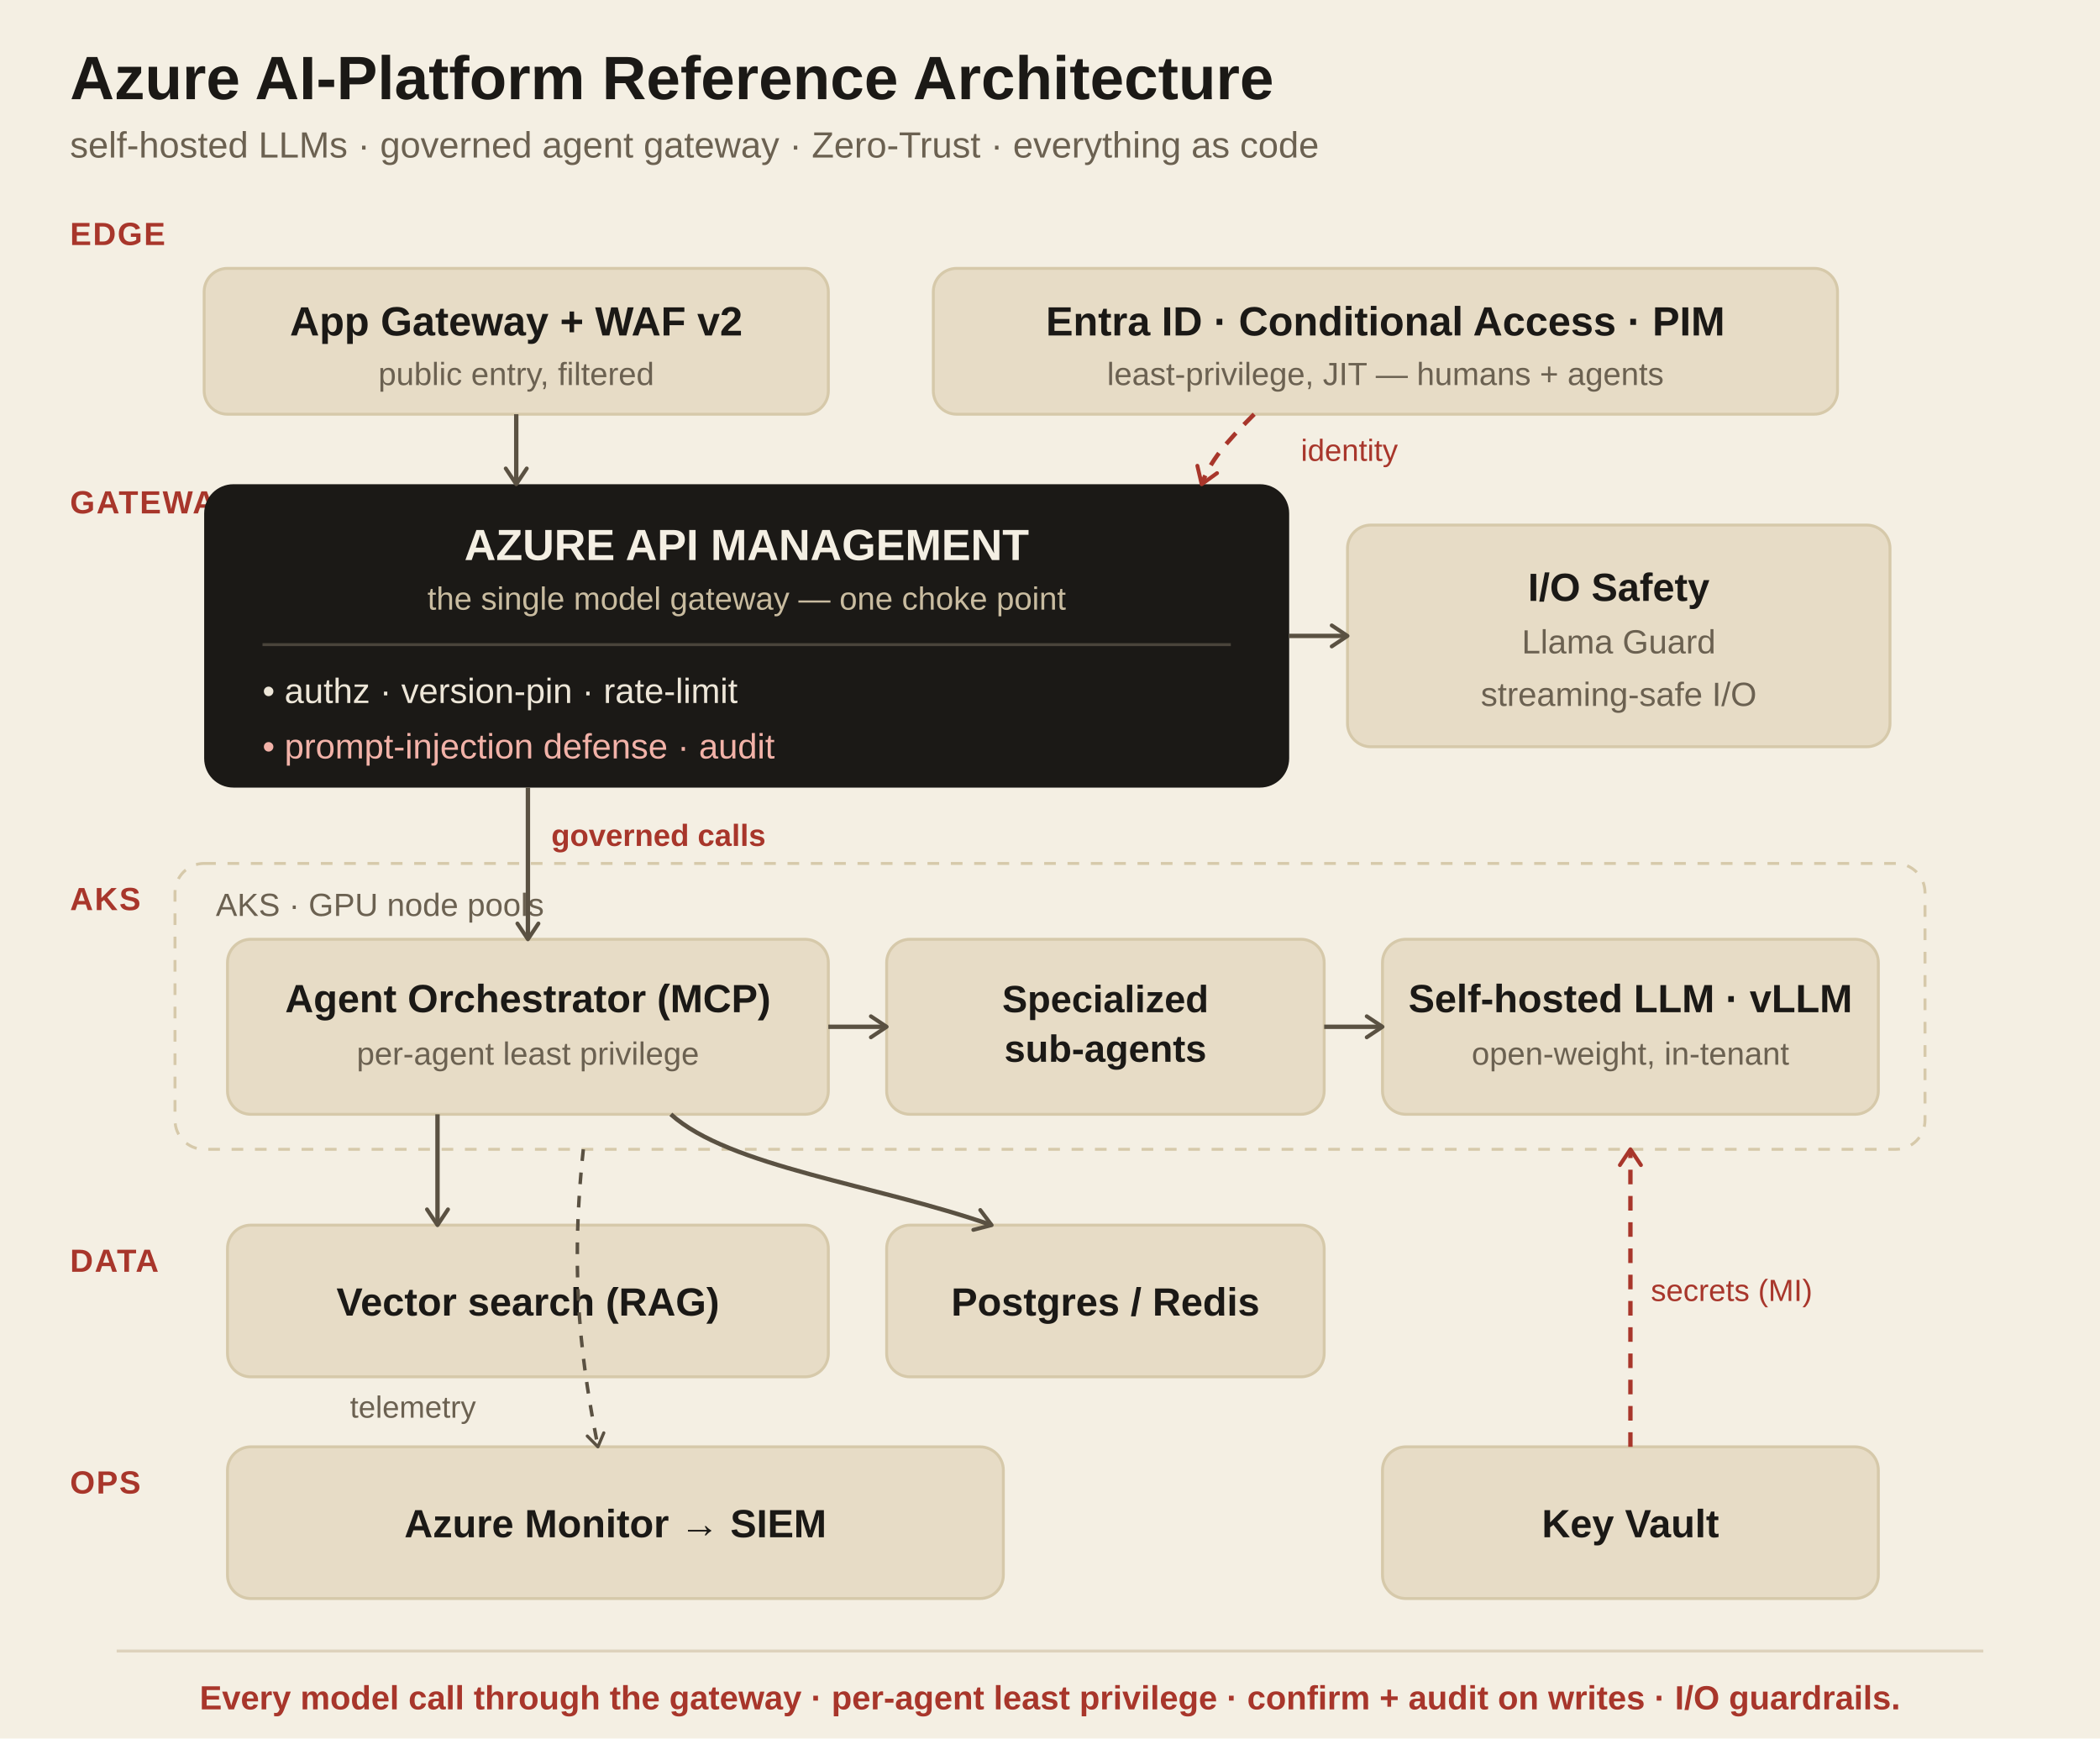
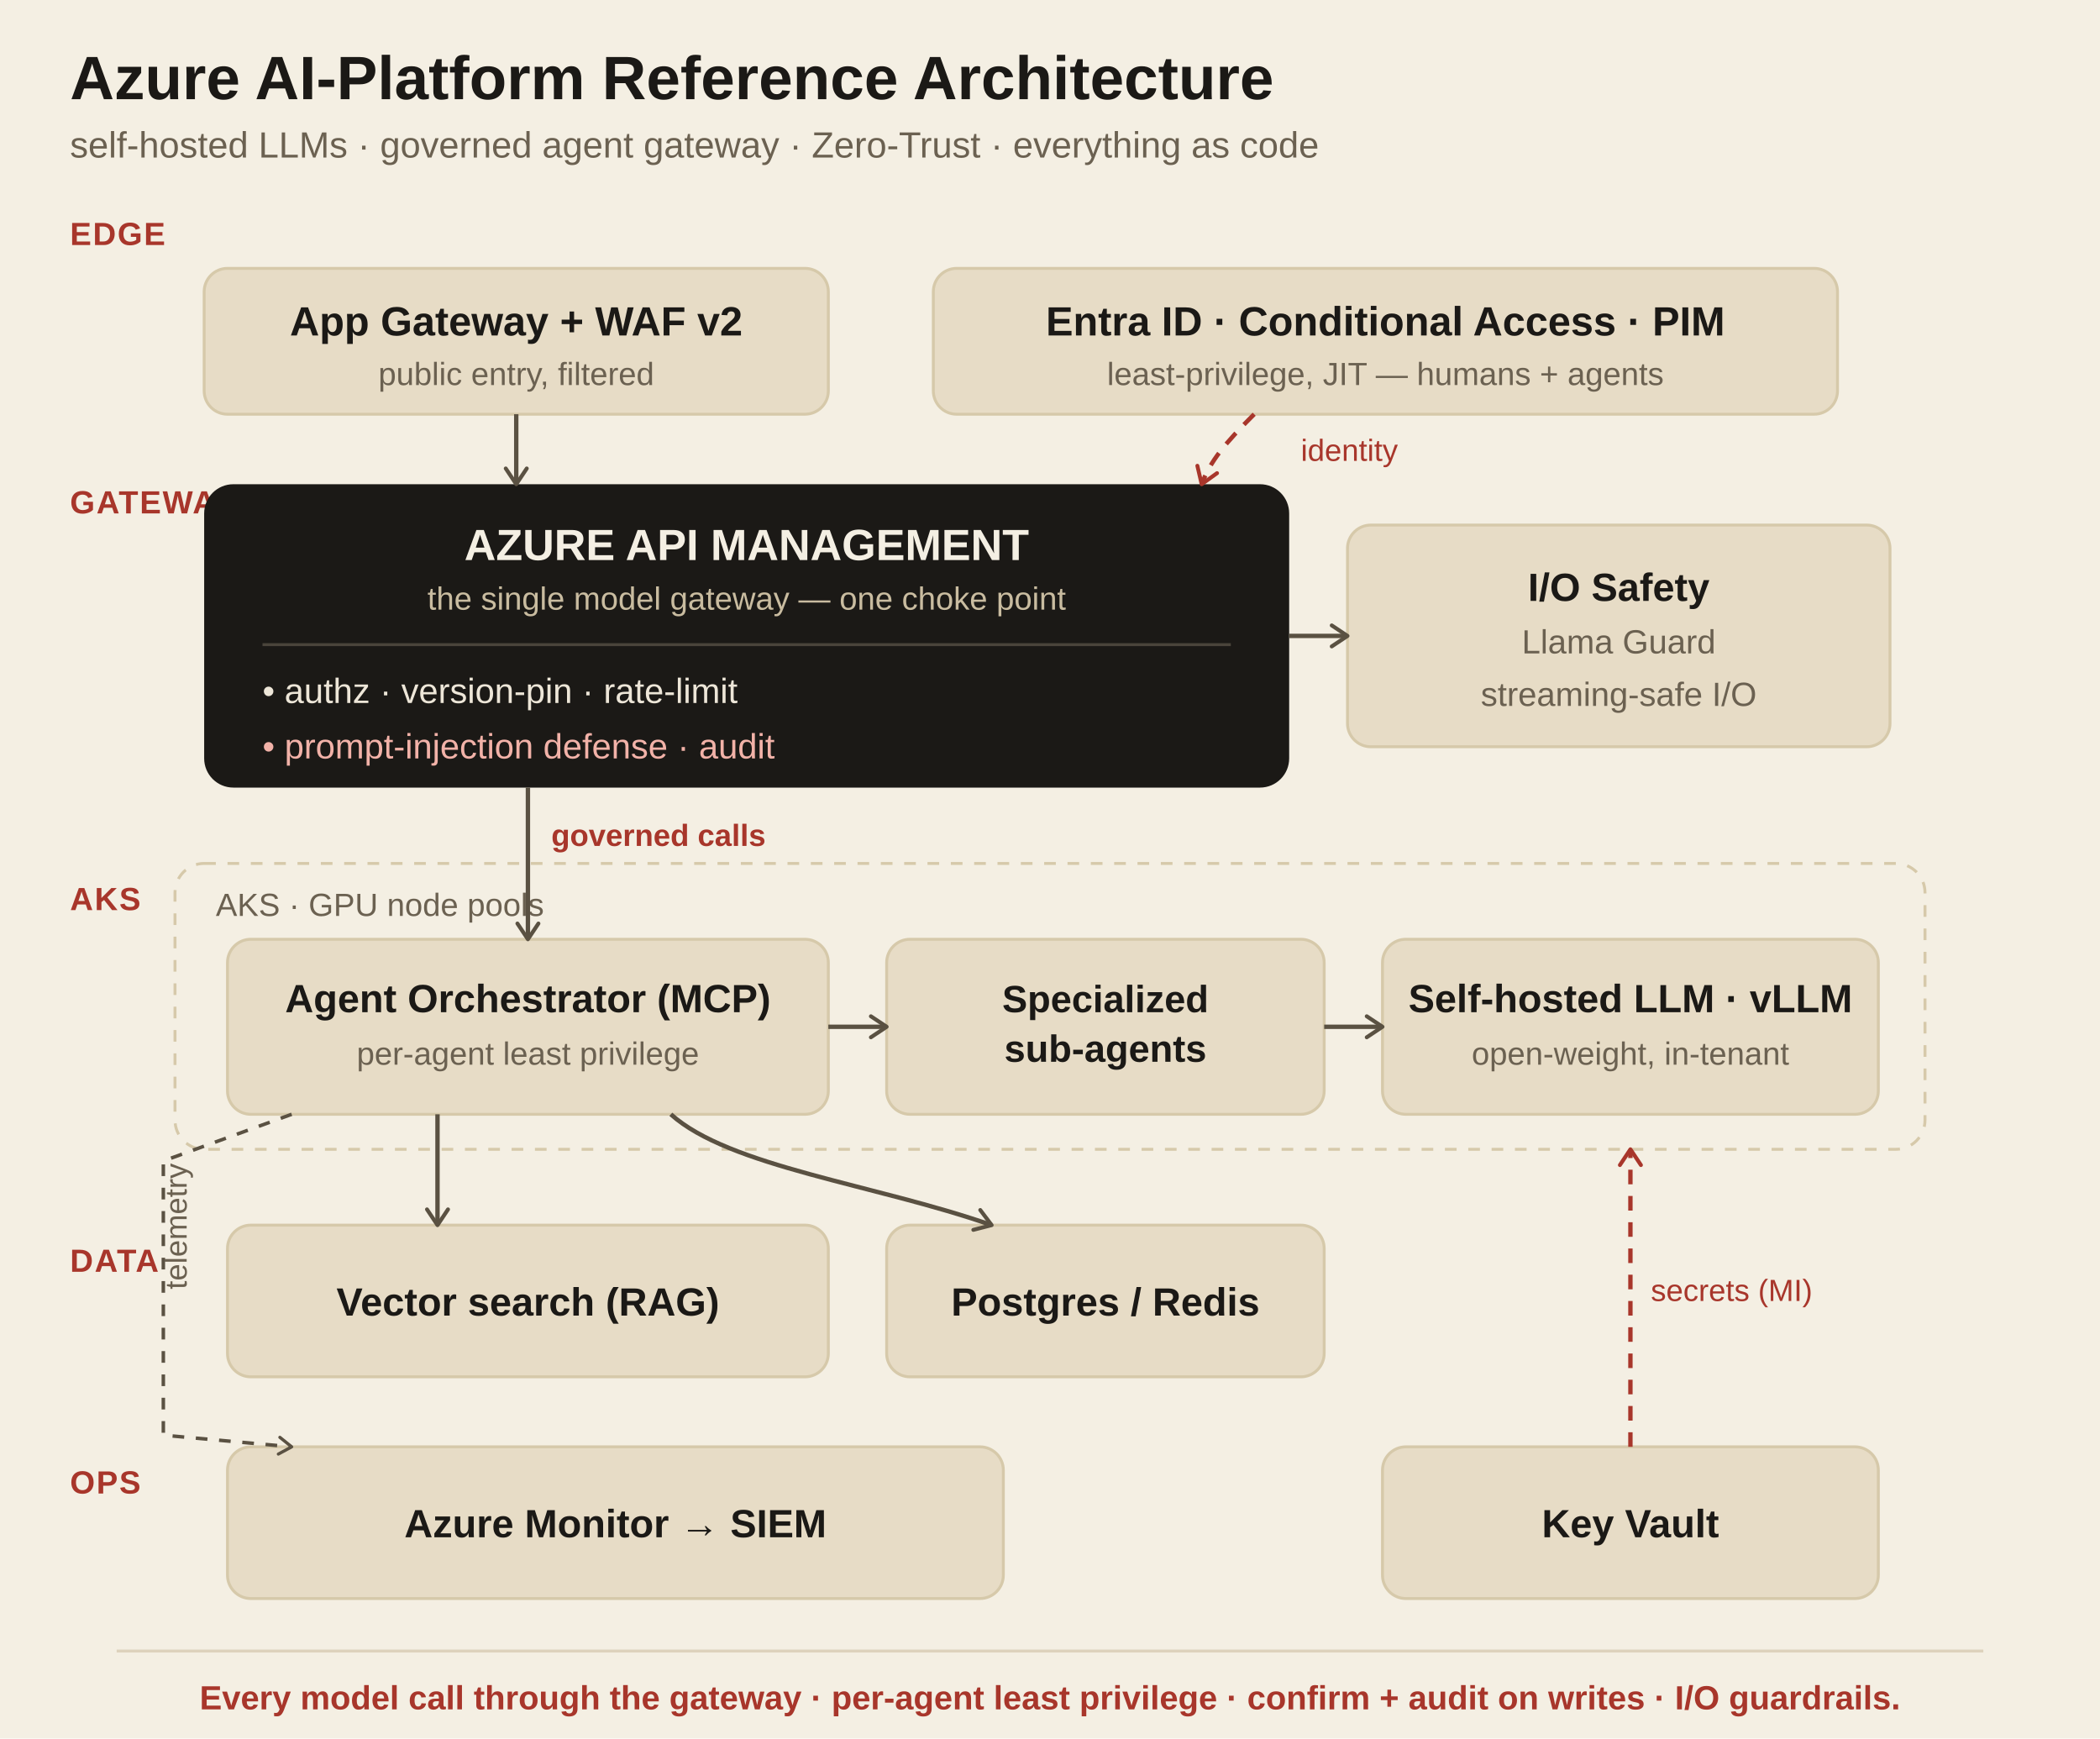
<svg xmlns="http://www.w3.org/2000/svg" viewBox="0 0 720 596" font-family="Helvetica Neue, Arial, sans-serif" role="img" aria-label="Azure AI-platform reference architecture: App Gateway/WAF and Entra ID at the edge feed Azure API Management (the single model gateway: authz, version-pin, rate-limit, prompt-injection defense, audit) with Llama Guard I/O safety; the gateway governs an MCP agent orchestrator on AKS GPU nodes that drives specialized sub-agents and self-hosted vLLM serving, with RAG vector search and Postgres/Redis state; secrets come from Key Vault by managed identity and telemetry flows to Azure Monitor and SIEM.">
  <defs>
    <marker id="arrow" viewBox="0 0 10 10" refX="8" refY="5" markerWidth="6" markerHeight="6" orient="auto-start-reverse">
      <path d="M2 1L8 5L2 9" fill="none" stroke="#5A5142" stroke-width="1.5" stroke-linecap="round" stroke-linejoin="round" />
    </marker>
    <marker id="arrowR" viewBox="0 0 10 10" refX="8" refY="5" markerWidth="6" markerHeight="6" orient="auto-start-reverse">
      <path d="M2 1L8 5L2 9" fill="none" stroke="#A8362B" stroke-width="1.5" stroke-linecap="round" stroke-linejoin="round" />
    </marker>
  </defs>
  <rect x="0" y="0" width="720" height="596" fill="#F4EFE3" />
  <text x="24" y="34" font-size="21" font-weight="700" fill="#1B1916">Azure AI-Platform Reference Architecture</text>
  <text x="24" y="54" font-size="12.5" fill="#6B6151">self-hosted LLMs · governed agent gateway · Zero-Trust · everything as code</text>
  <text x="24" y="84" font-size="11" font-weight="700" fill="#A8362B" letter-spacing="0.5">EDGE</text>
  <rect x="70" y="92" width="214" height="50" rx="8" fill="#E7DCC6" stroke="#D6C9AA" />
  <text x="177" y="115" text-anchor="middle" font-size="14" font-weight="600" fill="#1B1916">App Gateway + WAF v2</text>
  <text x="177" y="132" text-anchor="middle" font-size="11" fill="#6B6151">public entry, filtered</text>
  <rect x="320" y="92" width="310" height="50" rx="8" fill="#E7DCC6" stroke="#D6C9AA" />
  <text x="475" y="115" text-anchor="middle" font-size="14" font-weight="600" fill="#1B1916">Entra ID · Conditional Access · PIM</text>
  <text x="475" y="132" text-anchor="middle" font-size="11" fill="#6B6151">least-privilege, JIT — humans + agents</text>
  <text x="24" y="176" font-size="11" font-weight="700" fill="#A8362B" letter-spacing="0.5">GATEWAY</text>
  <rect x="70" y="166" width="372" height="104" rx="10" fill="#1B1916" />
  <text x="256" y="192" text-anchor="middle" font-size="15" font-weight="700" fill="#F4EFE3">AZURE API MANAGEMENT</text>
  <text x="256" y="209" text-anchor="middle" font-size="11" fill="#C9BCA0">the single model gateway — one choke point</text>
  <line x1="90" y1="221" x2="422" y2="221" stroke="#4A443B" stroke-width="1" />
  <text x="90" y="241" font-size="12" fill="#EDE6D8">• authz · version-pin · rate-limit</text>
  <text x="90" y="260" font-size="12" fill="#F2B2A8">• prompt-injection defense · audit</text>
  <rect x="462" y="180" width="186" height="76" rx="8" fill="#E7DCC6" stroke="#D6C9AA" />
  <text x="555" y="206" text-anchor="middle" font-size="13.5" font-weight="600" fill="#1B1916">I/O Safety</text>
  <text x="555" y="224" text-anchor="middle" font-size="11.5" fill="#6B6151">Llama Guard</text>
  <text x="555" y="242" text-anchor="middle" font-size="11.5" fill="#6B6151">streaming-safe I/O</text>
  <text x="24" y="312" font-size="11" font-weight="700" fill="#A8362B" letter-spacing="0.5">AKS</text>
  <rect x="60" y="296" width="600" height="98" rx="10" fill="none" stroke="#D6C9AA" stroke-dasharray="4 4" />
  <text x="74" y="314" font-size="11" fill="#6B6151">AKS · GPU node pools</text>
  <rect x="78" y="322" width="206" height="60" rx="8" fill="#E7DCC6" stroke="#D6C9AA" />
  <text x="181" y="347" text-anchor="middle" font-size="13.5" font-weight="600" fill="#1B1916">Agent Orchestrator (MCP)</text>
  <text x="181" y="365" text-anchor="middle" font-size="11" fill="#6B6151">per-agent least privilege</text>
  <rect x="304" y="322" width="150" height="60" rx="8" fill="#E7DCC6" stroke="#D6C9AA" />
  <text x="379" y="347" text-anchor="middle" font-size="13" font-weight="600" fill="#1B1916">Specialized</text>
  <text x="379" y="364" text-anchor="middle" font-size="13" font-weight="600" fill="#1B1916">sub-agents</text>
  <rect x="474" y="322" width="170" height="60" rx="8" fill="#E7DCC6" stroke="#D6C9AA" />
  <text x="559" y="347" text-anchor="middle" font-size="13.5" font-weight="600" fill="#1B1916">Self-hosted LLM · vLLM</text>
  <text x="559" y="365" text-anchor="middle" font-size="11" fill="#6B6151">open-weight, in-tenant</text>
  <text x="24" y="436" font-size="11" font-weight="700" fill="#A8362B" letter-spacing="0.5">DATA</text>
  <rect x="78" y="420" width="206" height="52" rx="8" fill="#E7DCC6" stroke="#D6C9AA" />
  <text x="181" y="451" text-anchor="middle" font-size="13.5" font-weight="600" fill="#1B1916">Vector search (RAG)</text>
  <rect x="304" y="420" width="150" height="52" rx="8" fill="#E7DCC6" stroke="#D6C9AA" />
  <text x="379" y="451" text-anchor="middle" font-size="13.5" font-weight="600" fill="#1B1916">Postgres / Redis</text>
  <text x="24" y="512" font-size="11" font-weight="700" fill="#A8362B" letter-spacing="0.5">OPS</text>
  <rect x="78" y="496" width="266" height="52" rx="8" fill="#E7DCC6" stroke="#D6C9AA" />
  <text x="211" y="527" text-anchor="middle" font-size="13.5" font-weight="600" fill="#1B1916">Azure Monitor → SIEM</text>
  <rect x="474" y="496" width="170" height="52" rx="8" fill="#E7DCC6" stroke="#D6C9AA" />
  <text x="559" y="527" text-anchor="middle" font-size="13.5" font-weight="600" fill="#1B1916">Key Vault</text>
  <line x1="177" y1="142" x2="177" y2="166" stroke="#5A5142" stroke-width="1.5" marker-end="url(#arrow)" />
  <path d="M430,142 C420,152 415,158 412,166" fill="none" stroke="#A8362B" stroke-width="1.5" stroke-dasharray="5 4" marker-end="url(#arrowR)" />
  <text x="446" y="158" font-size="10.5" fill="#A8362B">identity</text>
  <line x1="442" y1="218" x2="462" y2="218" stroke="#5A5142" stroke-width="1.5" marker-end="url(#arrow)" />
  <line x1="181" y1="270" x2="181" y2="322" stroke="#5A5142" stroke-width="1.5" marker-end="url(#arrow)" />
  <text x="189" y="290" font-size="10.5" font-weight="700" fill="#A8362B">governed calls</text>
  <line x1="284" y1="352" x2="304" y2="352" stroke="#5A5142" stroke-width="1.5" marker-end="url(#arrow)" />
  <line x1="454" y1="352" x2="474" y2="352" stroke="#5A5142" stroke-width="1.5" marker-end="url(#arrow)" />
  <line x1="150" y1="382" x2="150" y2="420" stroke="#5A5142" stroke-width="1.5" marker-end="url(#arrow)" />
  <path d="M230,382 C250,400 300,406 340,420" fill="none" stroke="#5A5142" stroke-width="1.5" marker-end="url(#arrow)" />
-   <path d="M200,394 C195,440 200,470 205,496" fill="none" stroke="#5A5142" stroke-width="1.2" stroke-dasharray="4 4" marker-end="url(#arrow)" />
-   <text x="120" y="486" font-size="10.5" fill="#6B6151">telemetry</text>
+   <path d="M100,382 L56,398 L56,492 L100,496" fill="none" stroke="#5A5142" stroke-width="1.2" stroke-dasharray="4 4" marker-end="url(#arrow)" />
+   <text x="64" y="442" font-size="10.5" fill="#6B6151" transform="rotate(-90 64 442)">telemetry</text>
  <path d="M559,496 C559,450 559,420 559,394" fill="none" stroke="#A8362B" stroke-width="1.5" stroke-dasharray="5 4" marker-end="url(#arrowR)" />
  <text x="566" y="446" font-size="10.5" fill="#A8362B">secrets (MI)</text>
  <line x1="40" y1="566" x2="680" y2="566" stroke="#DDD2BC" stroke-width="1" />
  <text x="360" y="586" text-anchor="middle" font-size="11.5" font-weight="600" fill="#A8362B">Every model call through the gateway · per-agent least privilege · confirm + audit on writes · I/O guardrails.</text>
</svg>
